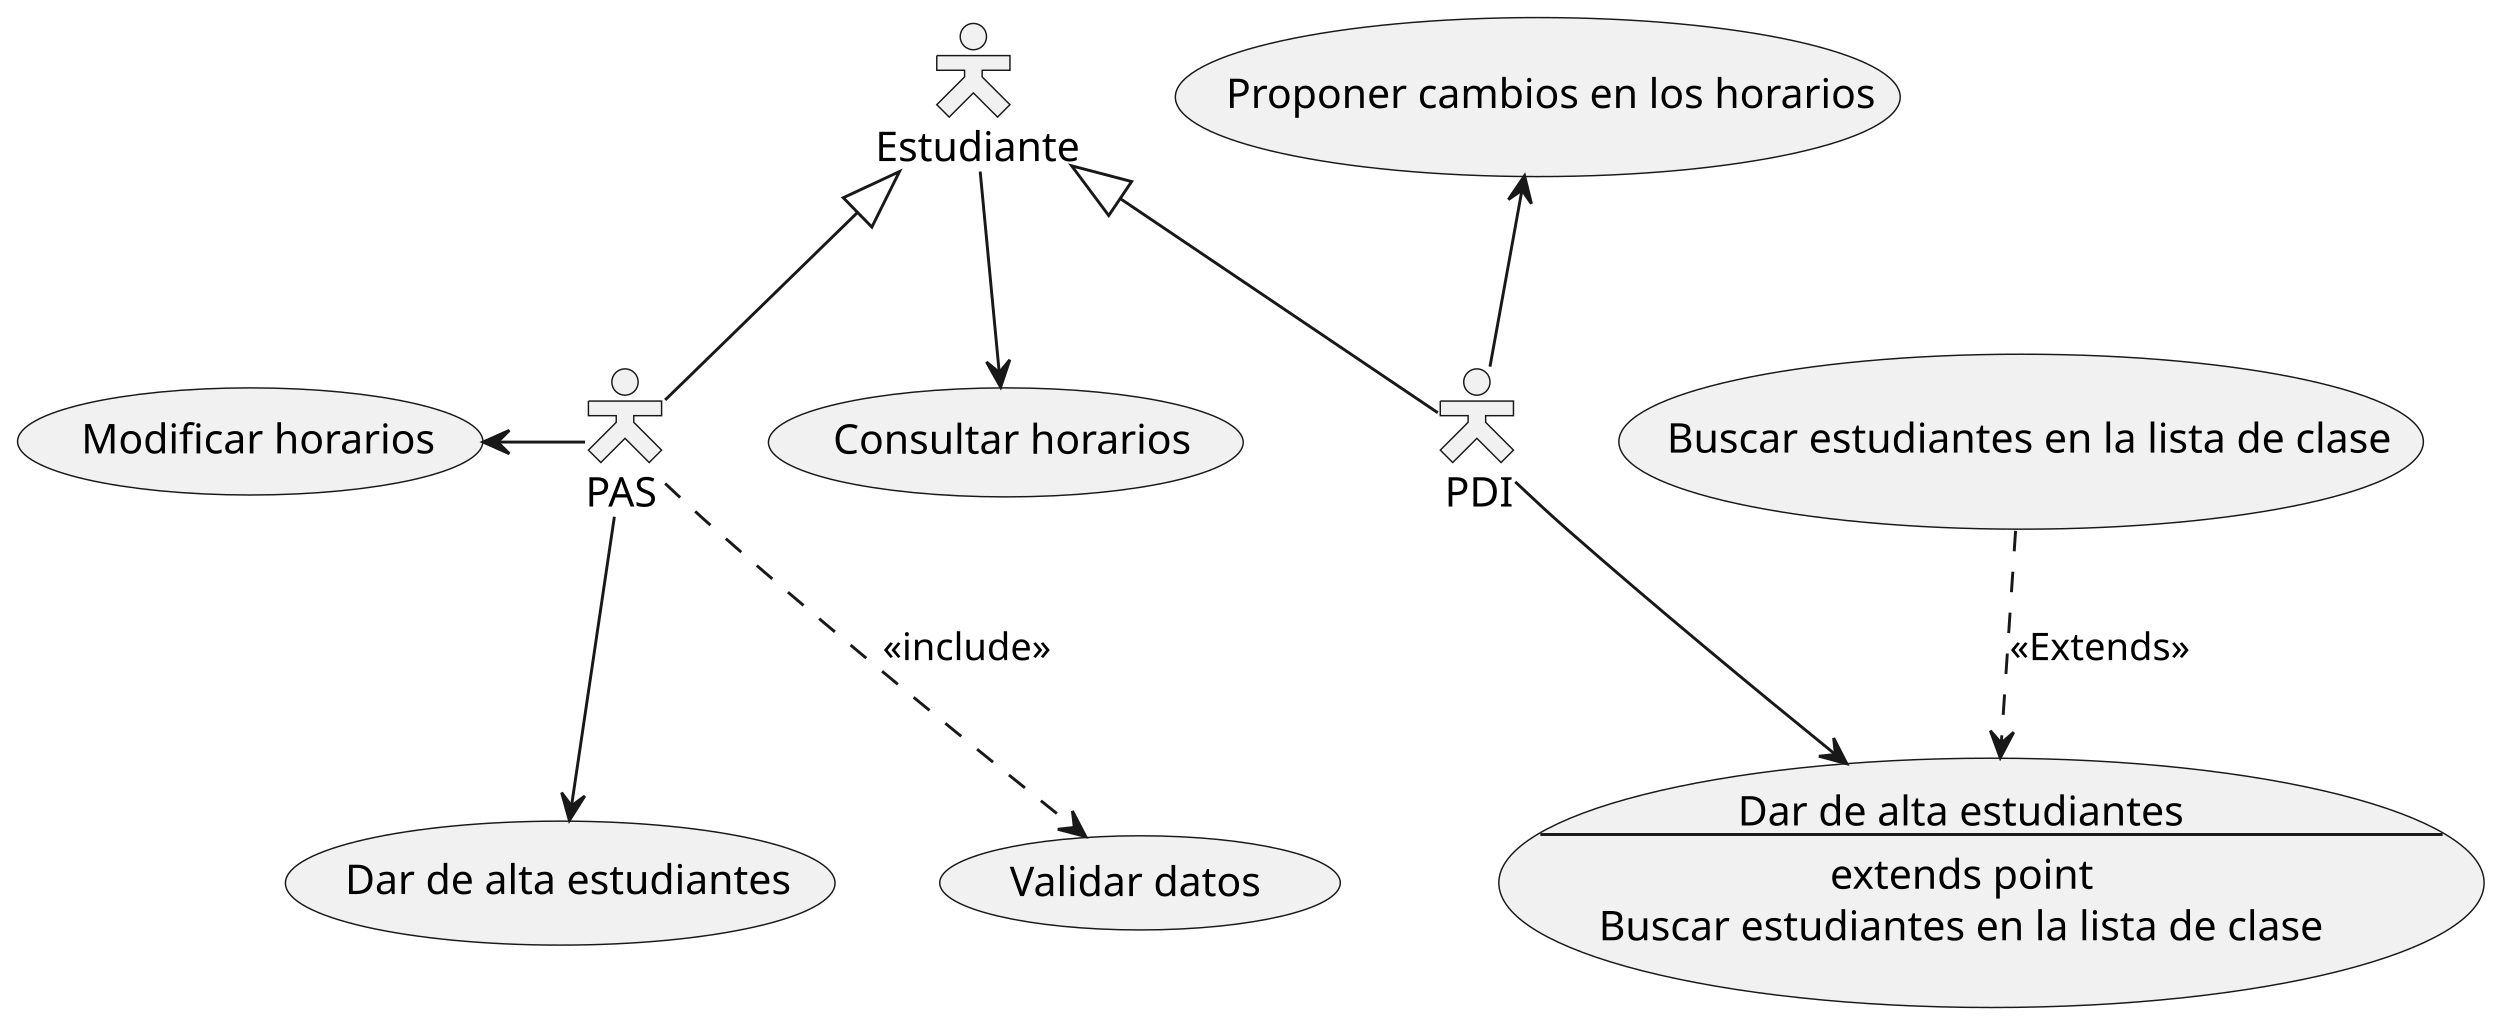
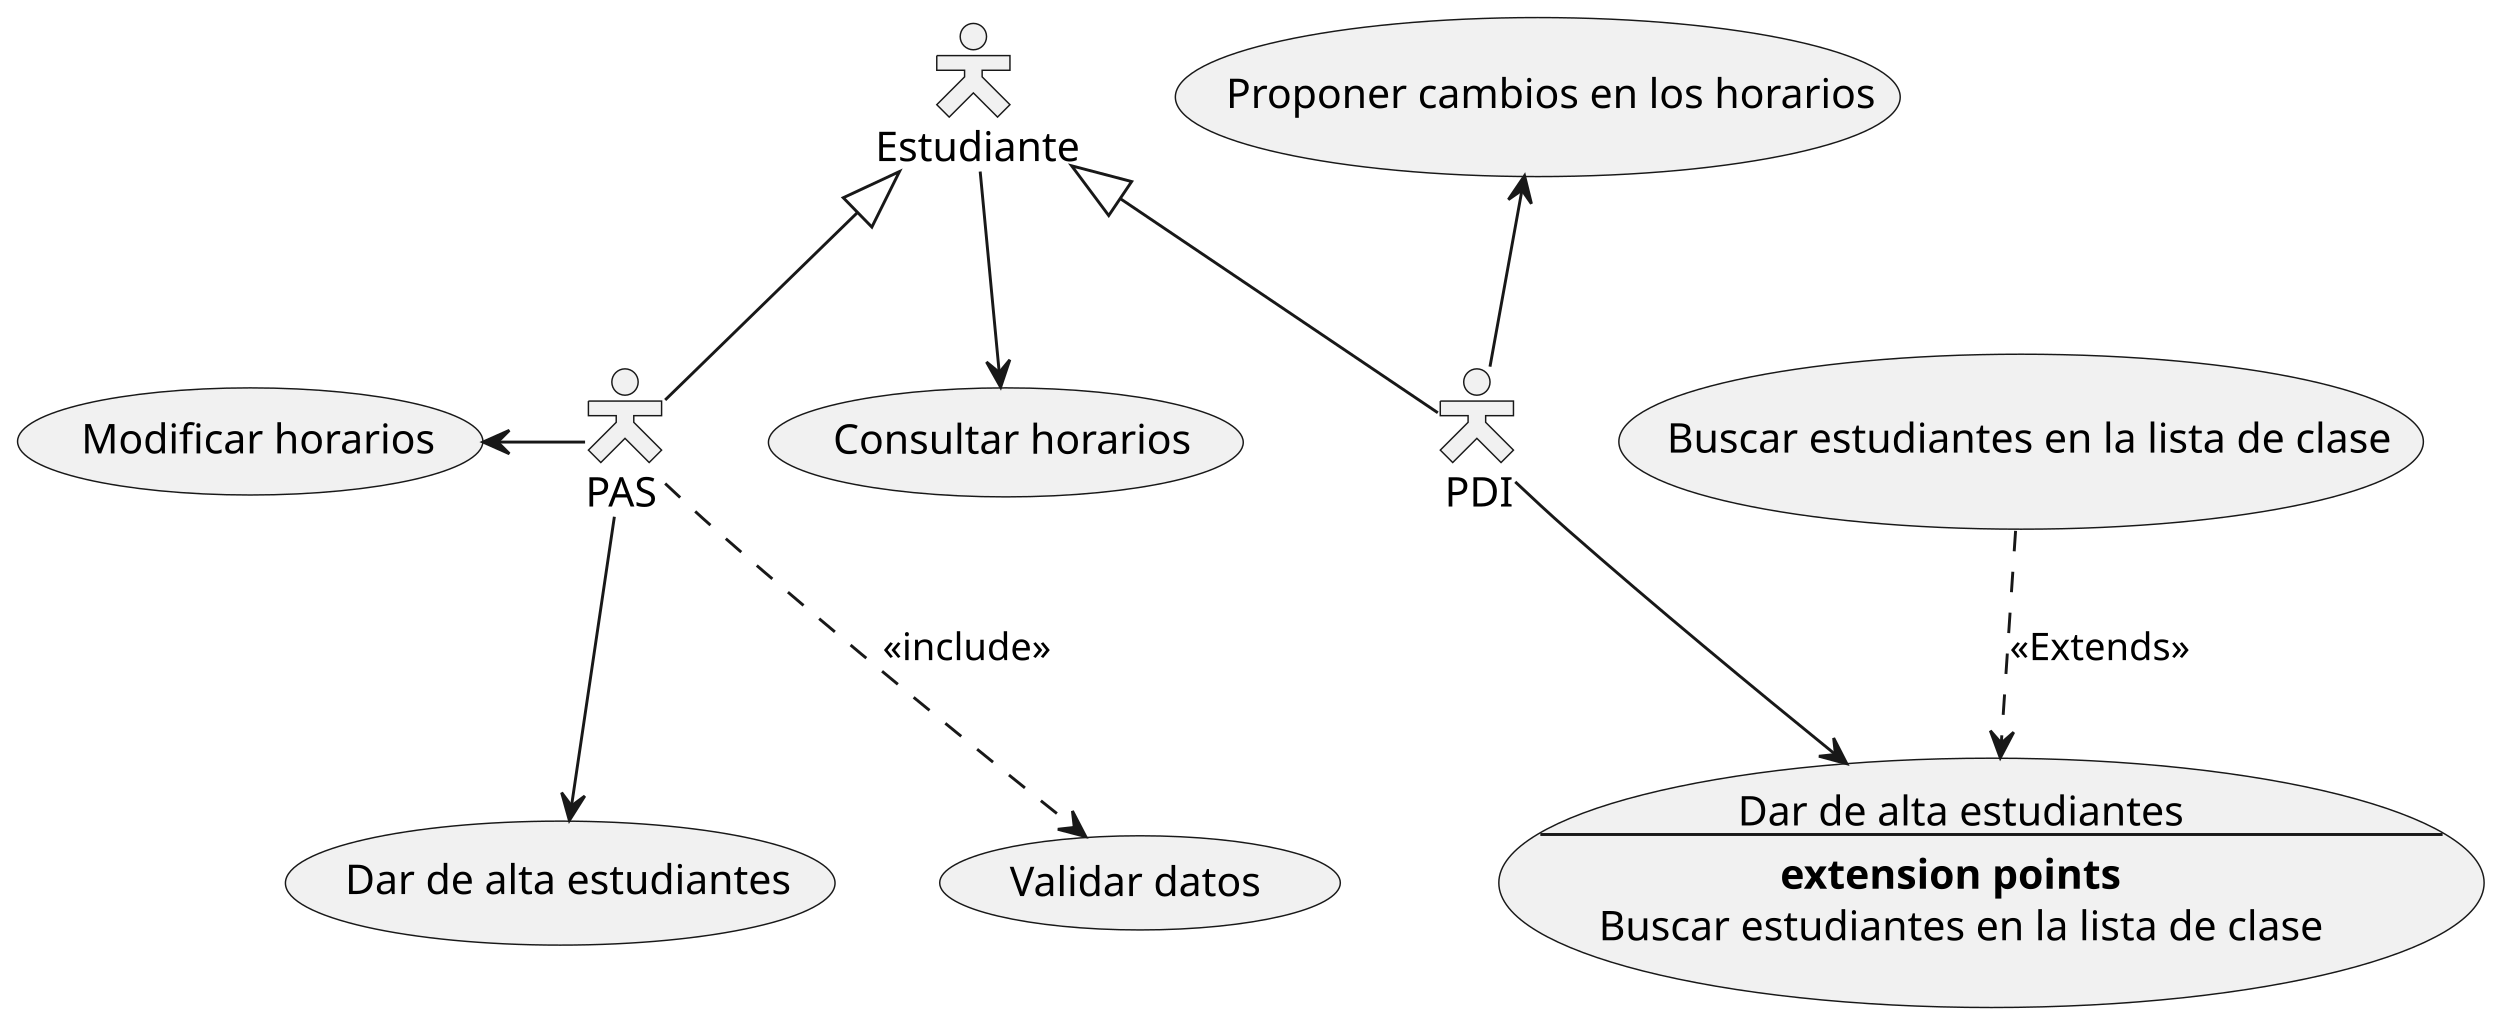
<svg xmlns="http://www.w3.org/2000/svg" contentStyleType="text/css" height="350px" preserveAspectRatio="none" style="width:854px;height:350px;background:#FFFFFF;" version="1.1" viewBox="0 0 854 350" width="854px" zoomAndPan="magnify">
  <defs />
  <g>
    <g id="elem_Estudiante">
      <ellipse cx="332.5" cy="12.5" fill="#F1F1F1" rx="4.5" ry="4.5" style="stroke:#181818;stroke-width:0.5;" />
      <path d="M320,19 L320,24 L329.5,24 L329.5,26.257 L320,35.757 L324.243,40 L332.5,31.743 L340.757,40 L345,35.757 L335.5,26.257 L335.5,24 L345,24 L345,19 L320,19 " fill="#F1F1F1" style="stroke:#181818;stroke-width:0.5;" />
      <text fill="#000000" font-family="sans-serif" font-size="14" lengthAdjust="spacing" textLength="67" x="299" y="55.033">Estudiante</text>
    </g>
    <g id="elem_Consultar horarios">
      <ellipse cx="343.597" cy="151.119" fill="#F1F1F1" rx="81.097" ry="18.619" style="stroke:#181818;stroke-width:0.5;" />
      <text fill="#000000" font-family="sans-serif" font-size="14" lengthAdjust="spacing" textLength="117" x="284.584" y="154.998">Consultar horarios</text>
    </g>
    <g id="elem_PDI">
      <ellipse cx="504.5" cy="130.5" fill="#F1F1F1" rx="4.5" ry="4.5" style="stroke:#181818;stroke-width:0.5;" />
      <path d="M492,137 L492,142 L501.5,142 L501.5,144.257 L492,153.757 L496.243,158 L504.5,149.743 L512.757,158 L517,153.757 L507.5,144.257 L507.5,142 L517,142 L517,137 L492,137 " fill="#F1F1F1" style="stroke:#181818;stroke-width:0.5;" />
      <text fill="#000000" font-family="sans-serif" font-size="14" lengthAdjust="spacing" textLength="22" x="493.5" y="173.033">PDI</text>
    </g>
    <g id="elem_Proponer cambios en los horarios">
      <ellipse cx="525.307" cy="33.161" fill="#F1F1F1" rx="123.807" ry="27.161" style="stroke:#181818;stroke-width:0.5;" />
      <text fill="#000000" font-family="sans-serif" font-size="14" lengthAdjust="spacing" textLength="213" x="418.807" y="36.89">Proponer cambios en los horarios</text>
    </g>
    <g id="elem_PAS">
      <ellipse cx="213.5" cy="130.5" fill="#F1F1F1" rx="4.5" ry="4.5" style="stroke:#181818;stroke-width:0.5;" />
      <path d="M201,137 L201,142 L210.5,142 L210.5,144.257 L201,153.757 L205.243,158 L213.5,149.743 L221.757,158 L226,153.757 L216.5,144.257 L216.5,142 L226,142 L226,137 L201,137 " fill="#F1F1F1" style="stroke:#181818;stroke-width:0.5;" />
      <text fill="#000000" font-family="sans-serif" font-size="14" lengthAdjust="spacing" textLength="27" x="200" y="173.033">PAS</text>
    </g>
    <g id="elem_Modificar horarios">
      <ellipse cx="85.478" cy="150.796" fill="#F1F1F1" rx="79.478" ry="18.296" style="stroke:#181818;stroke-width:0.5;" />
      <text fill="#000000" font-family="sans-serif" font-size="14" lengthAdjust="spacing" textLength="113" x="27.756" y="154.871">Modificar horarios</text>
    </g>
    <g id="elem_Dar de alta estudiantes">
      <ellipse cx="191.375" cy="301.675" fill="#F1F1F1" rx="93.875" ry="21.175" style="stroke:#181818;stroke-width:0.5;" />
      <text fill="#000000" font-family="sans-serif" font-size="14" lengthAdjust="spacing" textLength="147" x="117.875" y="305.404">Dar de alta estudiantes</text>
    </g>
    <g id="elem_Validar datos">
      <ellipse cx="389.428" cy="301.586" fill="#F1F1F1" rx="68.428" ry="16.085" style="stroke:#181818;stroke-width:0.5;" />
      <text fill="#000000" font-family="sans-serif" font-size="14" lengthAdjust="spacing" textLength="83" x="344.928" y="306.102">Validar datos</text>
    </g>
    <g id="elem_UC1">
      <ellipse cx="680.287" cy="301.583" fill="#F1F1F1" rx="168.287" ry="42.583" style="stroke:#181818;stroke-width:0.5;" />
      <text fill="#000000" font-family="sans-serif" font-size="14" lengthAdjust="spacing" textLength="147" x="593.629" y="281.986">Dar de alta estudiantes</text>
      <line style="stroke:#181818;stroke-width:1.0;" x1="526.182" x2="834.393" y1="285.062" y2="285.062" />
-       <text fill="#000000" font-family="sans-serif" font-size="14" lengthAdjust="spacing" textLength="84" x="625.129" y="303.595">extends point</text>
+       <text fill="#000000" font-family="sans-serif" font-size="14" font-weight="bold" lengthAdjust="spacing" textLength="118" x="608.129" y="303.595">extension points</text>
      <text fill="#000000" font-family="sans-serif" font-size="14" lengthAdjust="spacing" textLength="242" x="546.129" y="321.205">Buscar estudiantes en la lista de clase</text>
    </g>
    <g id="elem_Buscar estudiantes en la lista de clase">
      <ellipse cx="690.414" cy="150.883" fill="#F1F1F1" rx="137.414" ry="29.883" style="stroke:#181818;stroke-width:0.5;" />
      <text fill="#000000" font-family="sans-serif" font-size="14" lengthAdjust="spacing" textLength="242" x="569.414" y="154.611">Buscar estudiantes en la lista de clase</text>
    </g>
    <g id="link_Estudiante_Consultar horarios">
      <path d="M334.83,58.6 C336.75,78.87 339.46,107.39 341.33,127.16 " fill="none" id="Estudiante-to-Consultar horarios" style="stroke:#181818;stroke-width:1.0;" />
      <polygon fill="#181818" points="341.82,132.24,344.955,122.903,341.349,127.262,336.99,123.656,341.82,132.24" style="stroke:#181818;stroke-width:1.0;" />
    </g>
    <g id="link_Proponer cambios en los horarios_PDI">
      <path d="M519.85,65.21 C516.44,84.04 512.16,107.71 508.98,125.25 " fill="none" id="Proponer cambios en los horarios-backto-PDI" style="stroke:#181818;stroke-width:1.0;" />
      <polygon fill="#181818" points="520.79,60.03,515.261,68.181,519.906,64.951,523.135,69.596,520.79,60.03" style="stroke:#181818;stroke-width:1.0;" />
    </g>
    <g id="link_Modificar horarios_PAS">
      <path d="M170.17,151 C180.07,151 189.96,151 199.86,151 " fill="none" id="Modificar horarios-backto-PAS" style="stroke:#181818;stroke-width:1.0;" />
      <polygon fill="#181818" points="165,151,174,155,170,151,174,147,165,151" style="stroke:#181818;stroke-width:1.0;" />
    </g>
    <g id="link_PAS_Dar de alta estudiantes">
      <path d="M209.87,176.52 C205.82,203.82 199.32,247.72 195.23,275.29 " fill="none" id="PAS-to-Dar de alta estudiantes" style="stroke:#181818;stroke-width:1.0;" />
      <polygon fill="#181818" points="194.5,280.24,199.766,271.917,195.227,275.293,191.851,270.754,194.5,280.24" style="stroke:#181818;stroke-width:1.0;" />
    </g>
    <g id="link_Estudiante_PAS">
      <path d="M292.8,72.7 C270.14,94.79 243.15,121.1 227.22,136.63 " fill="none" id="Estudiante-backto-PAS" style="stroke:#181818;stroke-width:1.0;" />
      <polygon fill="none" points="288.06,67.55,307.26,58.6,297.83,77.57,288.06,67.55" style="stroke:#181818;stroke-width:1.0;" />
    </g>
    <g id="link_Estudiante_PDI">
      <path d="M382.81,67.93 C420.07,93.06 468.2,125.52 491.16,141 " fill="none" id="Estudiante-backto-PDI" style="stroke:#181818;stroke-width:1.0;" />
      <polygon fill="none" points="378.74,73.63,366.07,56.64,386.57,62.02,378.74,73.63" style="stroke:#181818;stroke-width:1.0;" />
    </g>
    <g id="link_PAS_Validar datos">
      <path d="M227.22,165.18 C232.55,170.21 238.74,175.94 244.5,181 C286.78,218.14 337.93,259.49 366.79,282.51 " fill="none" id="PAS-to-Validar datos" style="stroke:#181818;stroke-width:1.0;stroke-dasharray:7.0,7.0;" />
      <polygon fill="#181818" points="370.88,285.77,366.343,277.028,366.973,282.65,361.351,283.28,370.88,285.77" style="stroke:#181818;stroke-width:1.0;" />
      <text fill="#000000" font-family="sans-serif" font-size="13" lengthAdjust="spacing" textLength="55" x="301.5" y="225.495">«include»</text>
    </g>
    <g id="link_PDI_UC1">
      <path d="M517.61,164.6 C523.07,169.77 529.52,175.75 535.5,181 C565.17,207.06 599.2,235.19 626.83,257.61 " fill="none" id="PDI-to-UC1" style="stroke:#181818;stroke-width:1.0;" />
      <polygon fill="#181818" points="630.86,260.88,626.378,252.11,626.972,257.736,621.347,258.33,630.86,260.88" style="stroke:#181818;stroke-width:1.0;" />
    </g>
    <g id="link_Buscar estudiantes en la lista de clase_UC1">
      <path d="M688.52,181.34 C687.13,202.01 685.24,230.13 683.64,253.86 " fill="none" id="Buscar estudiantes en la lista de clase-to-UC1" style="stroke:#181818;stroke-width:1.0;stroke-dasharray:7.0,7.0;" />
      <polygon fill="#181818" points="683.3,258.85,687.881,250.132,683.628,253.861,679.899,249.607,683.3,258.85" style="stroke:#181818;stroke-width:1.0;" />
      <text fill="#000000" font-family="sans-serif" font-size="13" lengthAdjust="spacing" textLength="62" x="686.5" y="225.495">«Extends»</text>
    </g>
  </g>
</svg>
